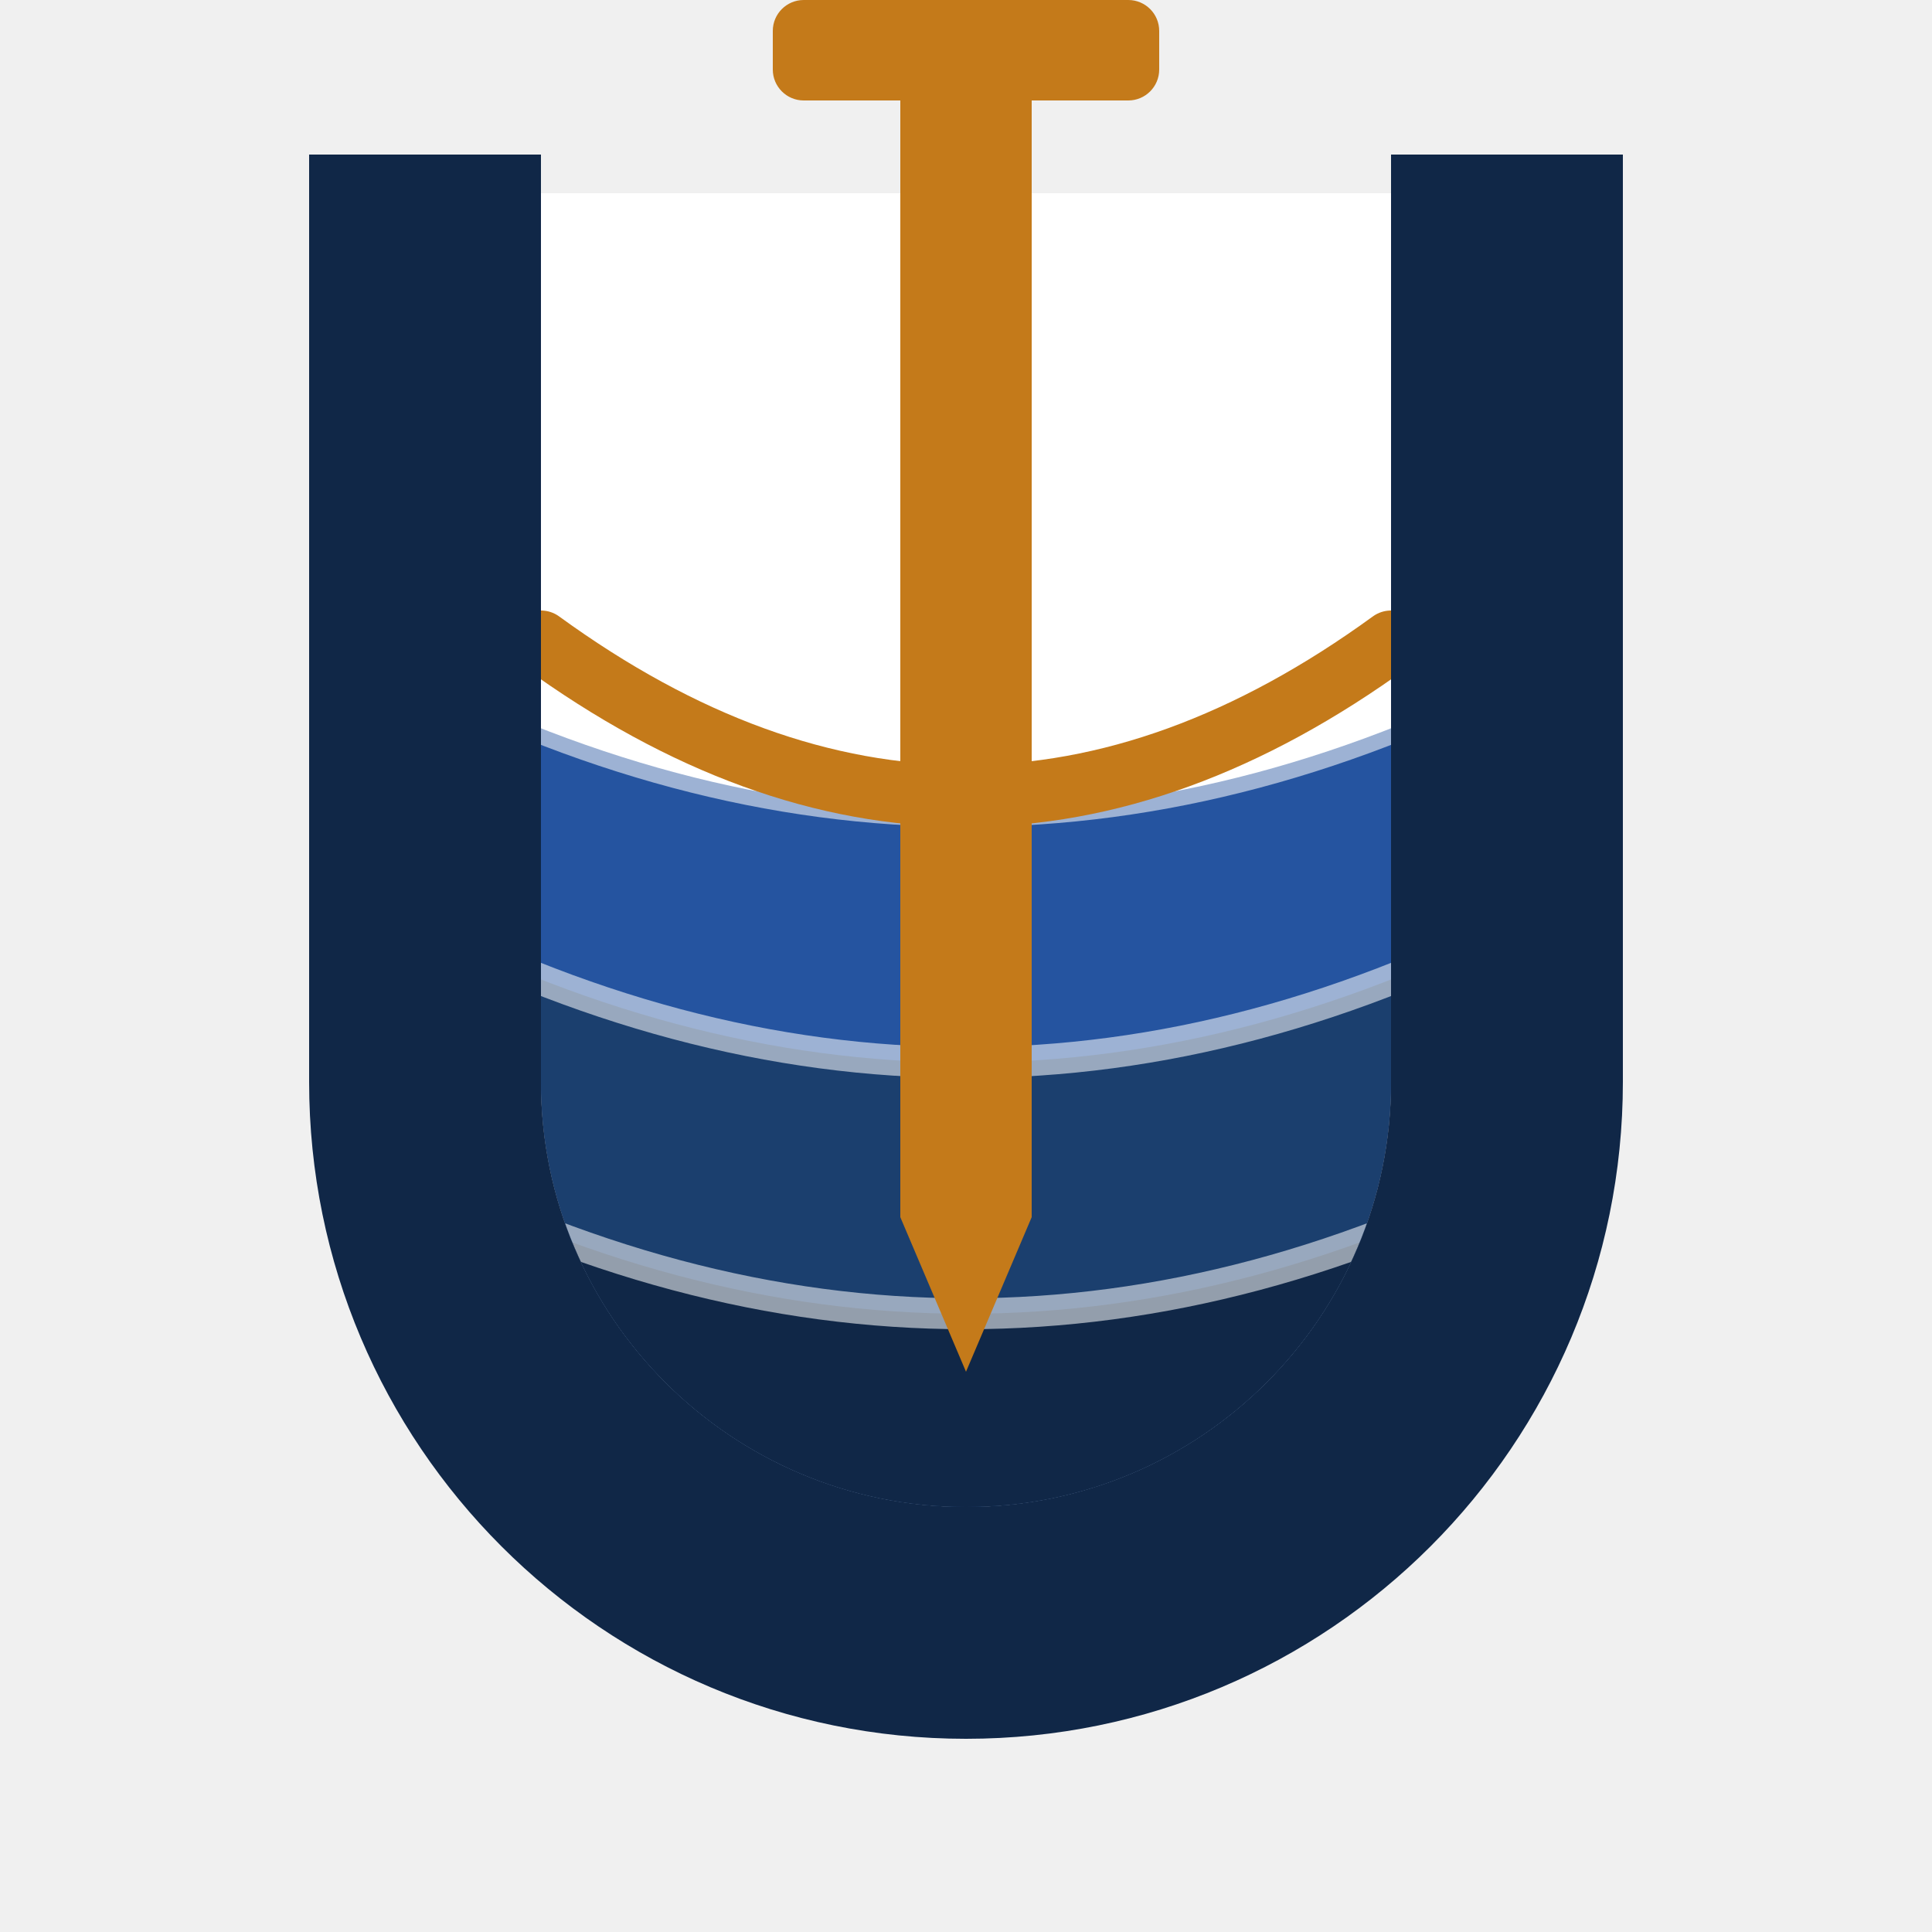
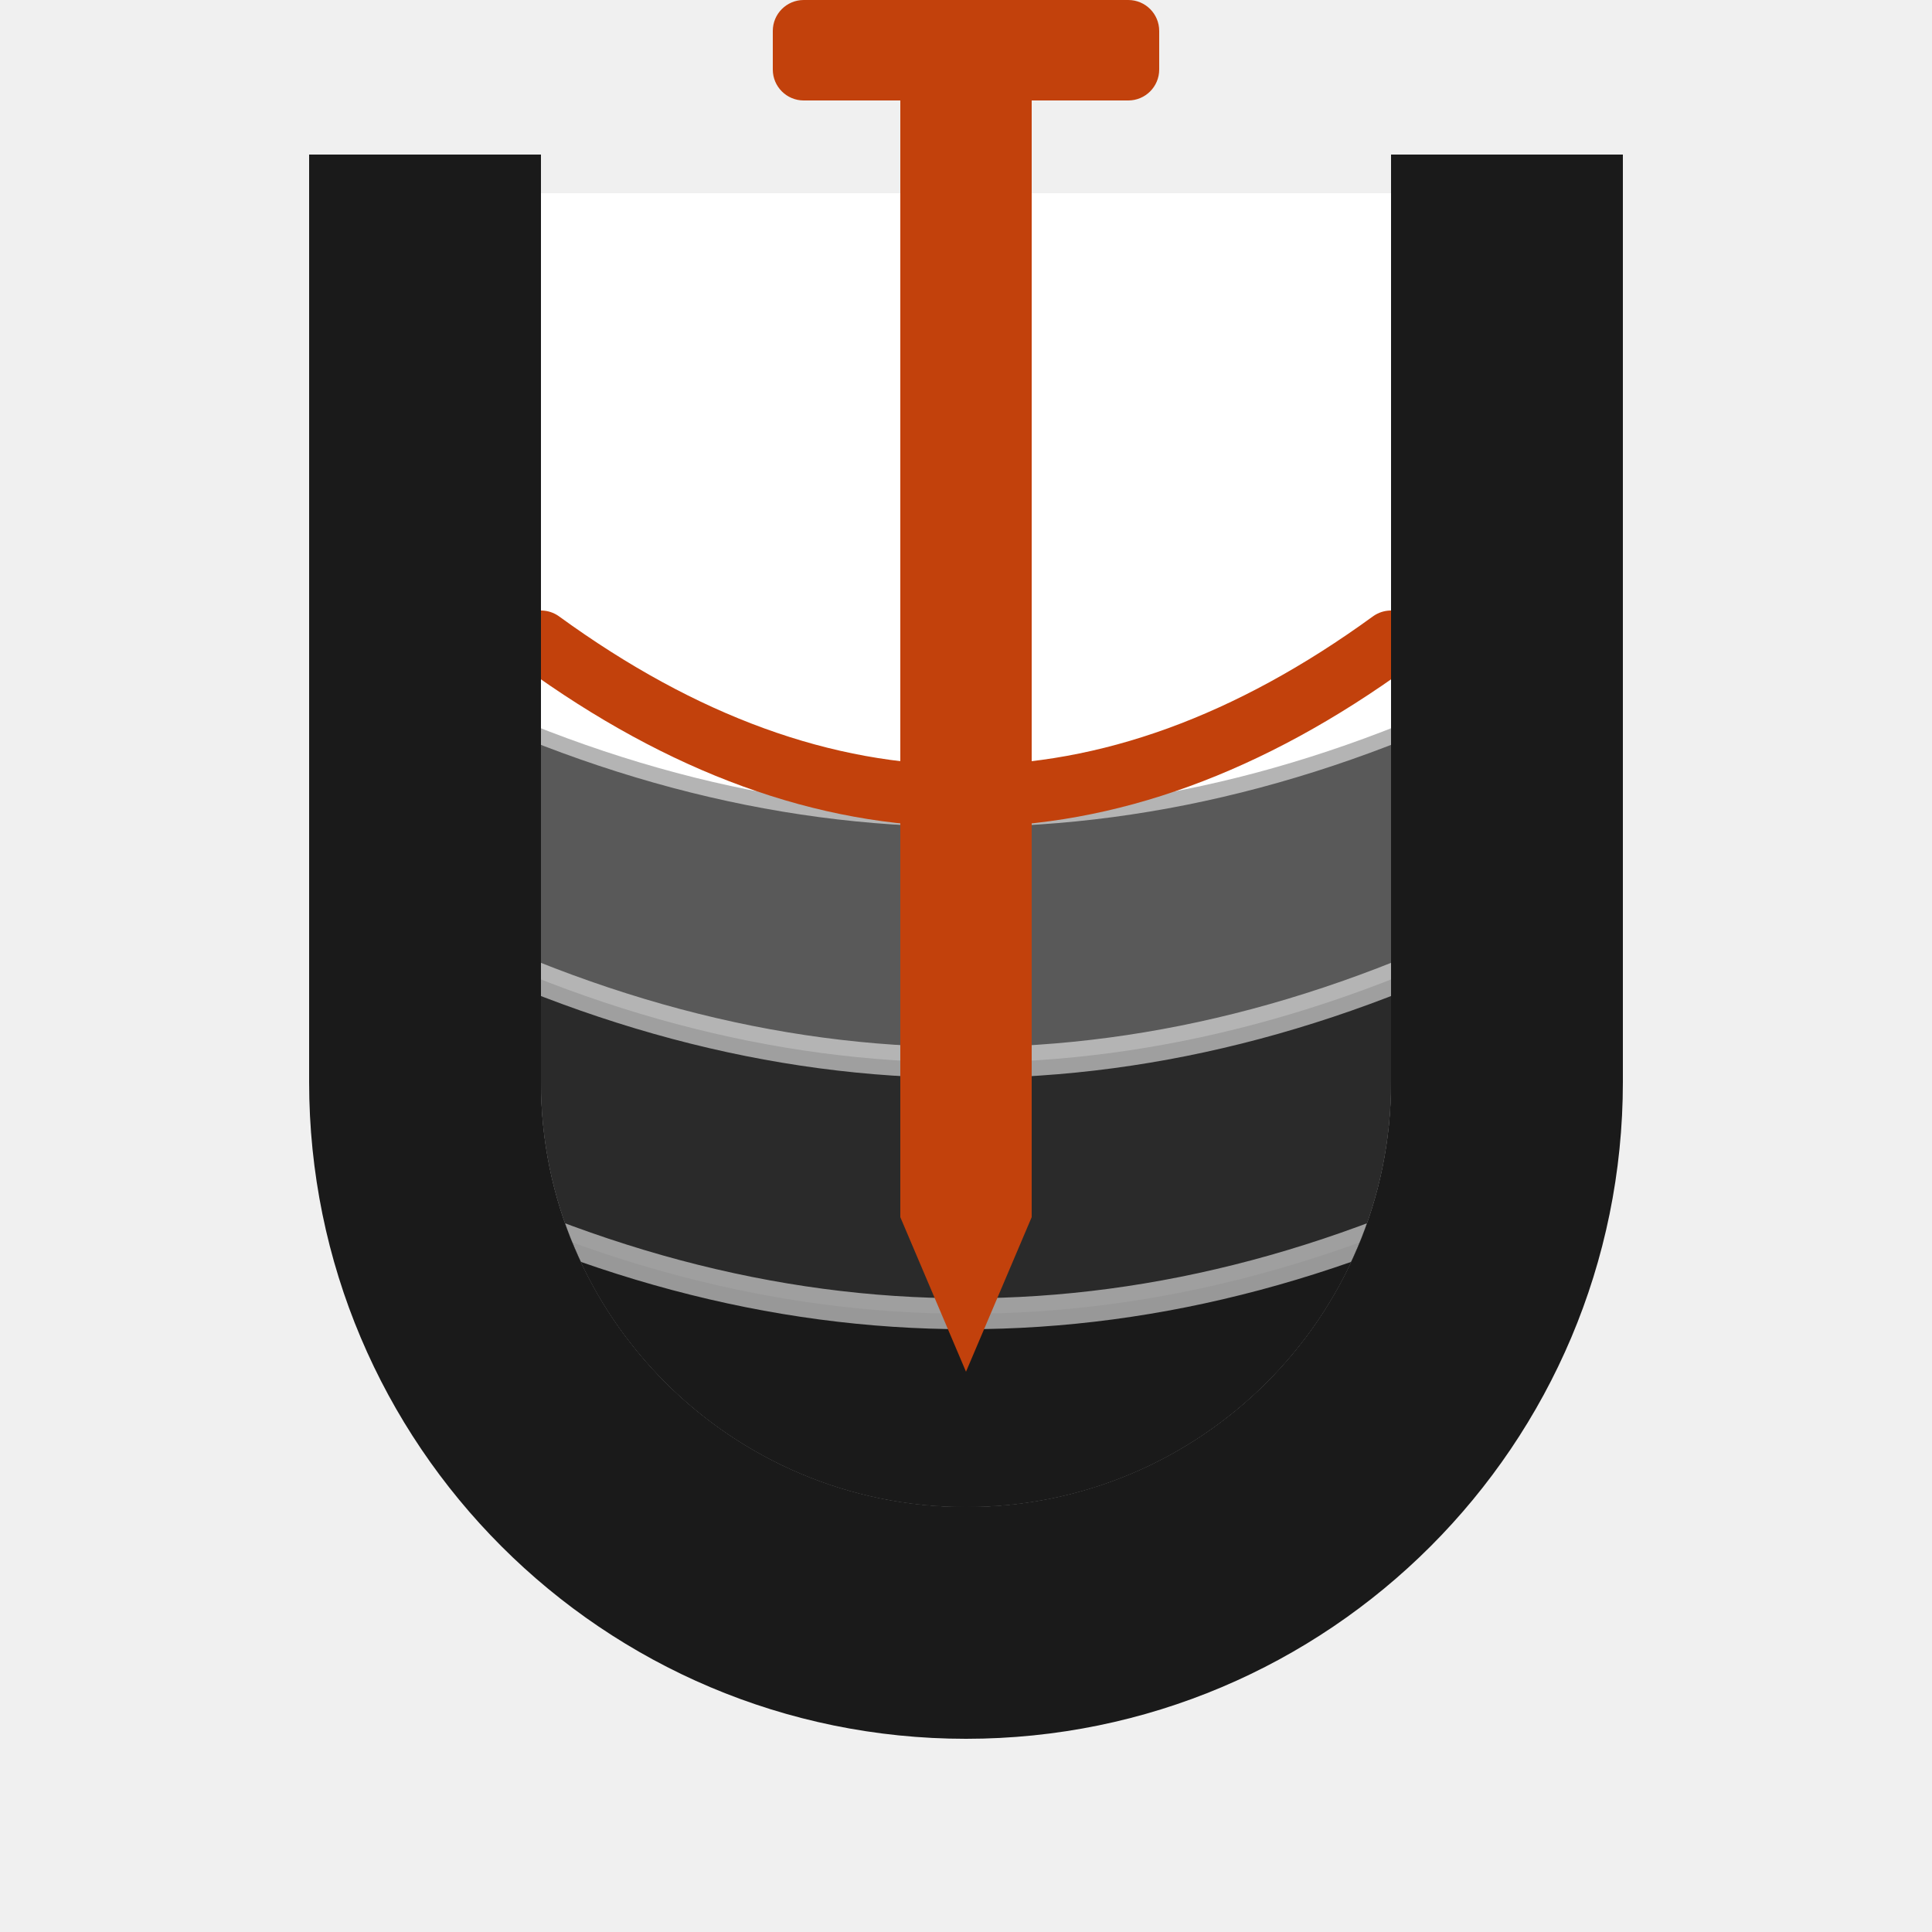
<svg xmlns="http://www.w3.org/2000/svg" viewBox="0 0 100 100" width="100" height="100" role="img" aria-label="USUCGER mark">
  <g transform="translate(0 0) scale(1)">
    <defs>
      <clipPath id="uInner">
        <path d="M28 10 V56 A22 22 0 0 0 72 56 V10 Z" />
      </clipPath>
    </defs>
    <path d="M28 10 V56 A22 22 0 0 0 72 56 V10 Z" fill="#FFFFFF" />
    <g clip-path="url(#uInner)">
-       <path d="M20 34 Q50 50 80 34 V90 H20 Z" fill="#2554A0" fill-opacity="1" />
-       <path d="M20 47 Q50 63 80 47 V90 H20 Z" fill="#1B3F6E" fill-opacity="1" />
-       <path d="M20 60 Q50 76 80 60 V90 H20 Z" fill="#102747" fill-opacity="1" />
+       <path d="M20 34 Q50 50 80 34 V90 H20 Z" fill="#595959" fill-opacity="1" />
+       <path d="M20 47 Q50 63 80 47 V90 H20 Z" fill="#2A2A2A" fill-opacity="1" />
+       <path d="M20 60 Q50 76 80 60 V90 H20 Z" fill="#1A1A1A" fill-opacity="1" />
      <path d="M20 34 Q50 50 80 34" fill="none" stroke="#FFFFFF" stroke-opacity=".55" stroke-width="1.6" />
      <path d="M20 47 Q50 63 80 47" fill="none" stroke="#FFFFFF" stroke-opacity=".55" stroke-width="1.6" />
      <path d="M20 60 Q50 76 80 60" fill="none" stroke="#FFFFFF" stroke-opacity=".55" stroke-width="1.6" />
    </g>
-     <path d="M28 33.2 Q50 49.2 72 33.2" fill="none" stroke="#C47A1A" stroke-width="3.2" stroke-linecap="round" />
-     <path d="M16 8 V56 A34 34 0 0 0 84 56 V8 H72 V56 A22 22 0 0 1 28 56 V8 Z" fill="#102747" />
-     <path d="M46.6 2 H53.4 V63 L50 71 L46.6 63 Z" fill="#C47A1A" />
-     <rect x="40" y="0" width="20" height="5.2" rx="1.6" fill="#C47A1A" />
+     <path d="M28 33.2 Q50 49.2 72 33.2" fill="none" stroke="#C2410C" stroke-width="3.2" stroke-linecap="round" />
+     <path d="M16 8 V56 A34 34 0 0 0 84 56 V8 H72 V56 A22 22 0 0 1 28 56 V8 Z" fill="#1A1A1A" />
+     <path d="M46.6 2 H53.4 V63 L50 71 L46.6 63 Z" fill="#C2410C" />
+     <rect x="40" y="0" width="20" height="5.2" rx="1.6" fill="#C2410C" />
  </g>
</svg>
